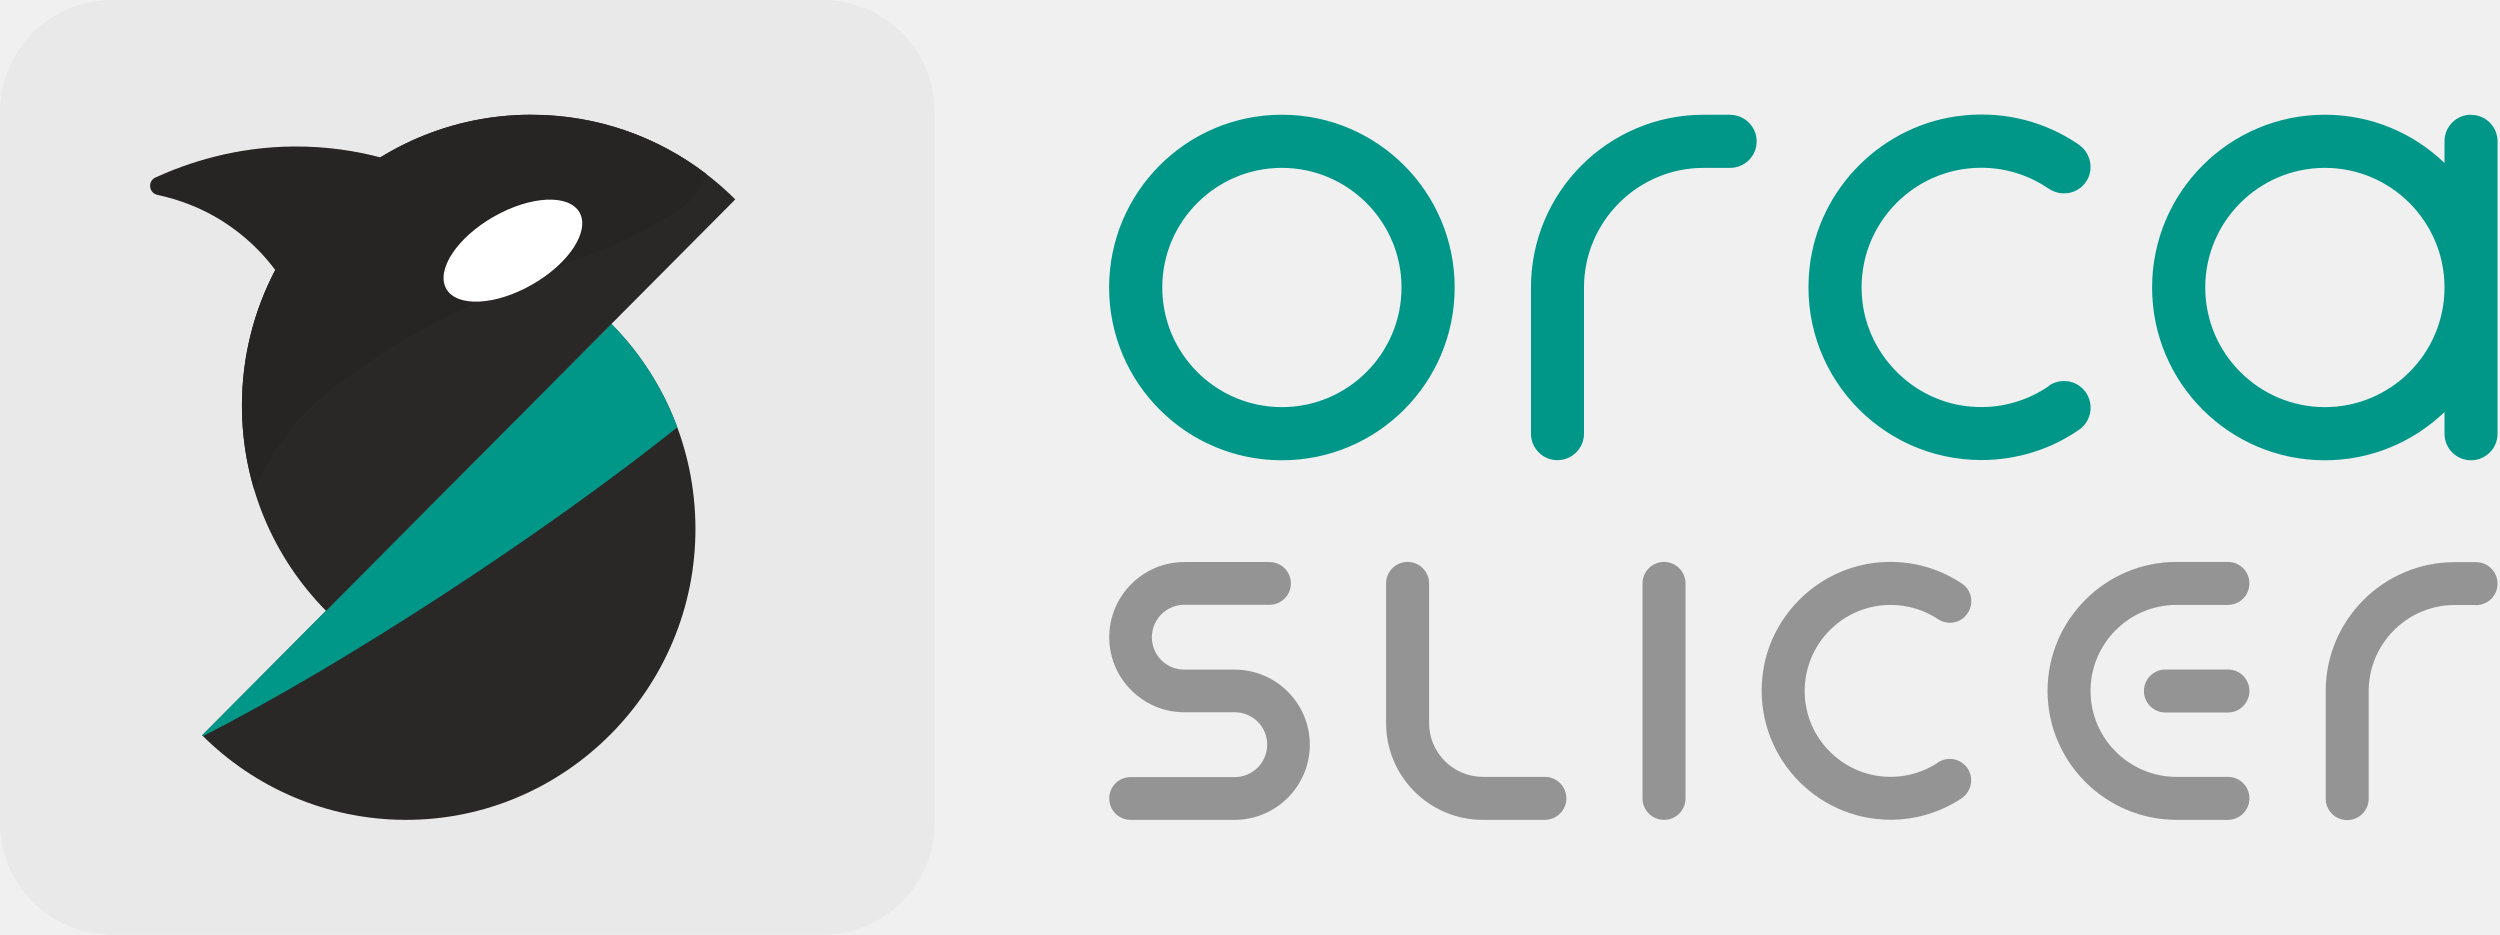
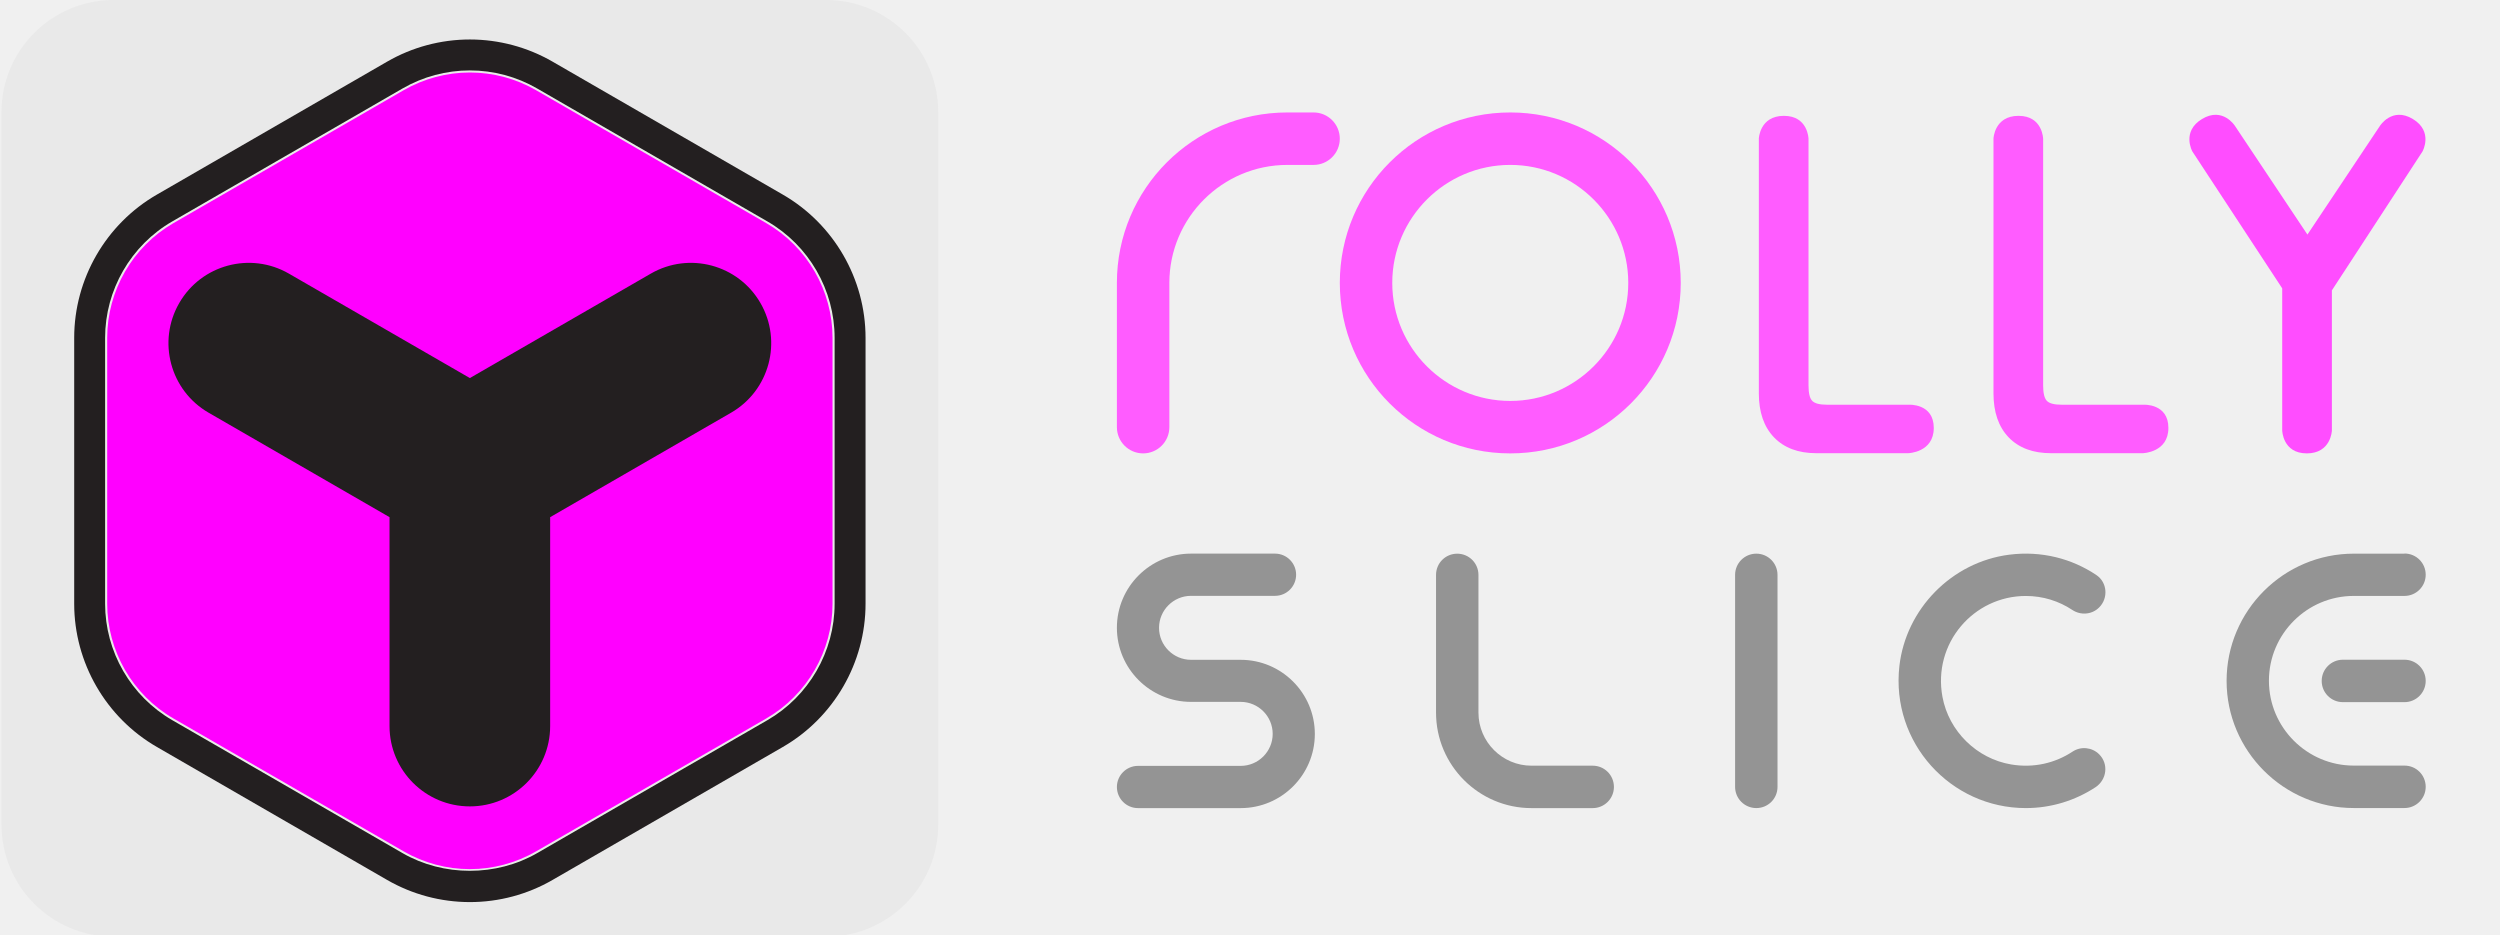
- <svg xmlns="http://www.w3.org/2000/svg" id="a" width="214" height="80" viewBox="0 0 214 80">
-   <g id="b">
-     <g id="c">
-       <rect width="80" height="80" rx="9.57" ry="9.57" style="fill:#e9e9e9;" />
+ <svg xmlns="http://www.w3.org/2000/svg" version="1.1" id="a" x="0px" y="0px" width="214px" height="80px" viewBox="0 0 214 80" enable-background="new 0 0 214 80" xml:space="preserve">
+   <g id="b_1_">
+     <g id="c_1_">
+       <path fill="#E9E9E9" d="M9.725,0h60.99c5.299,0,9.597,4.297,9.597,9.595v60.992c0,5.301-4.298,9.596-9.597,9.596H9.725    c-5.3,0-9.596-4.297-9.596-9.596V9.595C0.129,4.296,4.426,0,9.725,0z" />
    </g>
  </g>
-   <g id="d">
-     <path id="e" d="M17.3,62.94c4.46,4.45,10.59,7.21,17.36,7.24,13.7.06,24.93-11.22,24.87-25-.03-6.81-2.77-12.97-7.2-17.45L17.31,62.94h0Z" style="fill:#292826;" />
-   </g>
-   <g id="f">
-     <path id="g" d="M52.32,27.73L17.3,62.94s.05.05.08.07c12.27-6.26,29.08-17.26,40.6-26.43-1.24-3.36-3.19-6.38-5.65-8.87" style="fill:#009789;" />
-   </g>
-   <g id="h">
-     <path id="i" d="M45.48,9.82c-13.67,0-24.77,11.15-24.77,24.91,0,6.85,2.75,13.05,7.2,17.56L62.94,17.07c-4.48-4.47-10.65-7.24-17.46-7.24" style="fill:#292826;" />
-   </g>
-   <g id="j">
-     <path id="k" d="M45.48,9.82c-4.74,0-9.17,1.34-12.93,3.65-2.02-.53-4.52-.95-7.39-.93-5,.03-9.08,1.39-11.85,2.65-.69.32-.58,1.33.16,1.49,1.82.39,4.22,1.19,6.59,2.95,1.5,1.1,2.64,2.33,3.5,3.48-1.82,3.47-2.85,7.42-2.85,11.61,0,2.5.37,4.92,1.05,7.2,1.04-2.32,2.14-3.87,2.5-4.36,2.27-3.13,4.68-4.76,8.23-7.15,2.62-1.77,6.26-3.84,16.7-8.14,0,0,3.27-.92,7.65-3.53,1.75-1.04,3.08-2.02,3.5-3.56.03-.11.06-.22.08-.32-4.15-3.17-9.33-5.04-14.95-5.04" style="fill:#262523;" />
-   </g>
-   <g id="l">
-     <path id="m" d="M49.61,18.19c.9,1.61-.91,4.37-4.06,6.17s-6.44,1.96-7.35.36c-.9-1.61.91-4.37,4.06-6.17,3.15-1.8,6.44-1.96,7.35-.36" style="fill:#fff;" />
-   </g>
-   <path d="M142.44,48.1c-1.01,0-1.84.82-1.84,1.84v18.4c0,1.01.82,1.84,1.84,1.84s1.84-.82,1.84-1.84v-18.4c0-1.01-.82-1.84-1.84-1.84ZM190.71,48.1h-4.4c-6.09,0-11.04,4.96-11.04,11.04s4.96,11.04,11.04,11.04h4.4c1.01,0,1.84-.82,1.84-1.84s-.82-1.84-1.84-1.84h-4.4c-4.06,0-7.36-3.3-7.36-7.36s3.3-7.36,7.36-7.36h4.4c1.01,0,1.84-.82,1.84-1.84s-.82-1.84-1.84-1.84v-.02.02ZM190.71,57.31h-5.35c-1.01,0-1.84.82-1.84,1.84s.82,1.84,1.84,1.84h5.35c1.01,0,1.84-.82,1.84-1.84s-.82-1.84-1.84-1.84ZM105.69,70.18h-8.91c-1.01,0-1.83-.82-1.83-1.83s.81-1.83,1.83-1.83h8.91c1.53,0,2.78-1.24,2.78-2.78s-1.24-2.77-2.78-2.77h-4.31c-3.55,0-6.43-2.89-6.43-6.43s2.89-6.43,6.43-6.43h7.29c1.01,0,1.83.82,1.83,1.83s-.81,1.83-1.83,1.83h-7.29c-1.53,0-2.78,1.24-2.78,2.78s1.24,2.77,2.78,2.77h4.31c3.55,0,6.43,2.89,6.43,6.43s-2.89,6.43-6.43,6.43h0ZM165.89,65.28c-1.49.98-3.35,1.44-5.32,1.11-2.99-.51-5.4-2.88-5.96-5.85-.86-4.67,2.71-8.76,7.23-8.76,1.49,0,2.88.45,4.04,1.21.73.49,1.71.41,2.32-.22h0c.81-.81.71-2.17-.25-2.81-2.12-1.42-4.76-2.13-7.56-1.77-4.98.64-8.97,4.69-9.52,9.66-.75,6.65,4.46,12.32,10.96,12.32,2.23,0,4.31-.67,6.05-1.81.98-.65,1.15-2.03.32-2.86h0c-.63-.63-1.59-.71-2.32-.23h.01ZM132.24,66.5h-5.31c-2.53,0-4.6-2.07-4.6-4.6v-11.96c0-1.01-.82-1.84-1.84-1.84s-1.84.82-1.84,1.84v11.96c0,4.57,3.71,8.28,8.28,8.28h5.31c1.01,0,1.84-.82,1.84-1.84s-.82-1.84-1.84-1.84h0ZM211.96,51.79h-1.84c-4.03,0-7.32,3.27-7.36,7.3v9.27c0,1.01-.82,1.84-1.84,1.84s-1.84-.82-1.84-1.84v-9.27c.04-6.06,4.98-10.97,11.03-10.97h1.84c1.01,0,1.84.82,1.84,1.84s-.82,1.84-1.84,1.84h0Z" style="fill:#949494;" />
-   <path d="M109.73,14.37c5.64,0,10.24,4.59,10.24,10.24s-4.59,10.24-10.24,10.24-10.24-4.59-10.24-10.24,4.59-10.24,10.24-10.24M109.73,9.82c-8.16,0-14.79,6.62-14.79,14.79s6.62,14.79,14.79,14.79,14.79-6.62,14.79-14.79-6.62-14.79-14.79-14.79h0ZM211.52,9.82c-1.26,0-2.27,1.02-2.27,2.27v1.86c-2.66-2.55-6.26-4.13-10.24-4.13-8.16,0-14.79,6.62-14.79,14.79s6.62,14.79,14.79,14.79c3.97,0,7.58-1.58,10.24-4.13v1.86c0,1.26,1.02,2.27,2.27,2.27s2.27-1.02,2.27-2.27V12.1c0-1.26-1.02-2.27-2.27-2.27h0ZM199.01,34.85c-5.64,0-10.24-4.59-10.24-10.24s4.59-10.24,10.24-10.24,10.24,4.59,10.24,10.24-4.59,10.24-10.24,10.24ZM148.11,9.82h-2.27c-8.16,0-14.79,6.62-14.79,14.79v12.51c0,1.26,1.02,2.27,2.27,2.27s2.27-1.02,2.27-2.27v-12.51c0-5.64,4.59-10.24,10.24-10.24h2.27c1.26,0,2.27-1.02,2.27-2.27s-1.02-2.27-2.27-2.27h0ZM175.38,33.05c-1.99,1.36-4.47,2.05-7.12,1.71-4.61-.59-8.31-4.35-8.84-8.97-.7-6.18,4.13-11.43,10.17-11.43,2.14,0,4.11.66,5.75,1.77.92.63,2.15.56,2.95-.24h0c1.02-1.02.83-2.7-.36-3.52-2.75-1.89-6.18-2.86-9.84-2.49-6.85.68-12.42,6.17-13.19,13.01-1,8.93,5.97,16.49,14.7,16.49,3.11,0,5.99-.95,8.36-2.59,1.18-.81,1.34-2.49.33-3.51h0c-.78-.78-2-.88-2.91-.26v.02h0Z" style="fill:#009789;" />
+   <path fill="#949494" d="M150.34,47.393c-1.001,0-1.816,0.81-1.816,1.816v18.148c0,0.996,0.808,1.814,1.816,1.814  c1.006,0,1.815-0.809,1.815-1.814V49.209C152.155,48.211,151.346,47.393,150.34,47.393z" />
+   <path fill="#949494" d="M205.824,47.393h-4.341c-6,0-10.887,4.887-10.887,10.887s4.889,10.888,10.887,10.888h4.341  c0.998,0,1.816-0.812,1.816-1.817c0-1.007-0.809-1.816-1.816-1.816h-4.341c-4.001,0-7.263-3.259-7.263-7.262  c0-4.002,3.26-7.262,7.263-7.262h4.341c0.998,0,1.816-0.809,1.816-1.816c0-1.003-0.809-1.814-1.816-1.814V47.393z" />
+   <path fill="#949494" d="M205.824,56.472h-5.271c-1,0-1.816,0.81-1.816,1.815s0.808,1.817,1.816,1.817h5.271  c0.998,0,1.816-0.812,1.816-1.817C207.639,57.281,206.83,56.472,205.824,56.472z" />
+   <path fill="#949494" d="M106.204,69.174h-8.79c-0.997,0-1.807-0.809-1.807-1.809c0-0.996,0.811-1.806,1.807-1.806h8.789  c1.508,0,2.739-1.229,2.739-2.739s-1.23-2.739-2.739-2.739h-4.25c-3.498,0-6.347-2.847-6.347-6.345c0-3.497,2.848-6.346,6.347-6.346  h7.189c0.996,0,1.806,0.81,1.806,1.805c0,0.999-0.81,1.809-1.806,1.809h-7.189c-1.509,0-2.739,1.229-2.739,2.74  c0,1.507,1.23,2.736,2.739,2.736h4.25c3.499,0,6.347,2.849,6.347,6.348C112.552,66.326,109.703,69.174,106.204,69.174z" />
+   <path fill="#949494" d="M177.4,64.345c-1.467,0.968-3.301,1.421-5.248,1.092c-2.945-0.498-5.331-2.841-5.877-5.781  c-0.85-4.604,2.676-8.641,7.134-8.641c1.471,0,2.84,0.438,3.985,1.199c0.726,0.479,1.685,0.395,2.294-0.217l0,0  c0.802-0.8,0.696-2.146-0.238-2.772c-2.088-1.402-4.688-2.096-7.463-1.743c-4.9,0.628-8.838,4.622-9.399,9.532  c-0.74,6.572,4.398,12.158,10.819,12.158c2.202,0,4.249-0.659,5.966-1.784c0.975-0.646,1.142-1.997,0.313-2.822l0,0  C179.075,63.958,178.118,63.866,177.4,64.345L177.4,64.345z" />
+   <path fill="#949494" d="M136.335,65.543h-5.24c-2.498,0-4.539-2.038-4.539-4.541V49.211c0-0.999-0.81-1.816-1.815-1.816  c-1.009,0-1.816,0.809-1.816,1.816v11.791c0,4.508,3.664,8.172,8.171,8.172h5.24c0.998,0,1.816-0.809,1.816-1.814  C138.151,66.352,137.341,65.543,136.335,65.543z" />
+   <path fill="#FF5CFF" d="M129.279,14.116c5.569,0,10.101,4.531,10.101,10.102c0,5.571-4.531,10.102-10.101,10.102  s-10.101-4.53-10.101-10.102C119.179,18.647,123.708,14.116,129.279,14.116 M129.279,9.626c-8.057,0-14.591,6.529-14.591,14.591  c0,8.067,6.528,14.594,14.591,14.594c8.066,0,14.592-6.529,14.592-14.594C143.871,16.155,137.343,9.626,129.279,9.626L129.279,9.626  z" />
+   <path fill="#FF5CFF" d="M112.442,9.626h-2.245c-8.055,0-14.591,6.529-14.591,14.591v12.347c0,1.239,1.007,2.247,2.245,2.247  c1.239,0,2.246-1.008,2.246-2.247V24.217c0-5.57,4.53-10.1,10.101-10.1l0,0h2.245c1.238,0,2.244-1.007,2.244-2.245  C114.687,10.634,113.681,9.626,112.442,9.626z" />
+   <path fill="#FF00FF" d="M40.221,74.397c-1.987,0-3.948-0.527-5.668-1.521L14.842,61.498c-3.495-2.021-5.666-5.782-5.666-9.819V28.92  c0-4.037,2.171-7.799,5.666-9.817L34.553,7.723c1.722-0.993,3.683-1.517,5.668-1.517s3.946,0.524,5.667,1.517l19.71,11.381  c3.496,2.018,5.667,5.781,5.667,9.817v22.758c0,4.037-2.171,7.798-5.667,9.819l-19.71,11.379  C44.167,73.87,42.208,74.397,40.221,74.397z" />
+   <path fill="#231F20" d="M40.221,77.219c-2.482,0-4.932-0.654-7.081-1.895l-19.71-11.383c-4.368-2.521-7.079-7.22-7.079-12.261V28.92  c0-5.042,2.711-9.743,7.079-12.262l19.71-11.382c2.148-1.241,4.599-1.896,7.081-1.896s4.929,0.656,7.078,1.896L67.01,16.658  c4.369,2.522,7.081,7.221,7.081,12.262v22.762c0,5.039-2.712,9.739-7.081,12.259L47.299,75.323  C45.15,76.567,42.703,77.219,40.221,77.219z M40.221,6.028c-2.02,0-4.01,0.533-5.758,1.542L14.752,18.95  c-3.551,2.049-5.755,5.872-5.755,9.971V51.68c0,4.097,2.204,7.919,5.755,9.97l19.711,11.38c3.494,2.016,8.017,2.016,11.512,0  l19.71-11.38c3.551-2.052,5.758-5.871,5.758-9.97V28.92c0-4.099-2.206-7.92-5.758-9.969L45.975,7.571  C44.228,6.561,42.238,6.028,40.221,6.028z" />
+   <path fill="#231F20" d="M47.093,44.269l15.485-8.941h0.001c3.287-1.897,4.413-6.101,2.516-9.389  c-1.897-3.289-6.102-4.415-9.388-2.516L40.22,32.362l-15.488-8.939c-3.288-1.899-7.492-0.773-9.389,2.516  c-1.898,3.286-0.774,7.492,2.515,9.389l15.486,8.941v17.884c0,3.797,3.079,6.874,6.876,6.874c3.795,0,6.873-3.076,6.873-6.874  V44.269L47.093,44.269z" />
+   <path fill="#FF5CFF" d="M152.703,9.916c2.074,0,2.106,1.97,2.106,1.97v21.104c0,0.664,0.104,1.104,0.319,1.324  c0.212,0.221,0.633,0.33,1.263,0.33h7.014c0,0,2.126-0.125,2.126,1.986c0,2.112-2.191,2.164-2.191,2.164h-7.859  c-1.551,0-2.759-0.455-3.627-1.357c-0.867-0.906-1.298-2.162-1.298-3.769V11.865C150.556,11.865,150.627,9.916,152.703,9.916z" />
+   <path fill="#FF5CFF" d="M172.787,9.916c2.074,0,2.106,1.97,2.106,1.97v21.104c0,0.664,0.105,1.104,0.319,1.324  c0.212,0.221,0.633,0.33,1.263,0.33h7.014c0,0,2.126-0.125,2.126,1.986c0,2.112-2.191,2.164-2.191,2.164h-7.859  c-1.551,0-2.757-0.455-3.626-1.357c-0.866-0.906-1.297-2.162-1.297-3.769V11.865C170.642,11.865,170.711,9.916,172.787,9.916z" />
+   <path fill="#FF4DFF" d="M206.535,10.184c-1.778-1.07-2.82,0.603-2.82,0.603l-6.199,9.293l-6.198-9.293c0,0-1.042-1.673-2.82-0.603  c-1.778,1.069-0.836,2.774-0.836,2.774l7.695,11.724v12.157c0,0,0.032,1.971,2.105,1.971c2.076,0,2.147-1.948,2.147-1.948V24.857  l7.761-11.899C207.37,12.96,208.313,11.253,206.535,10.184z" />
</svg>
